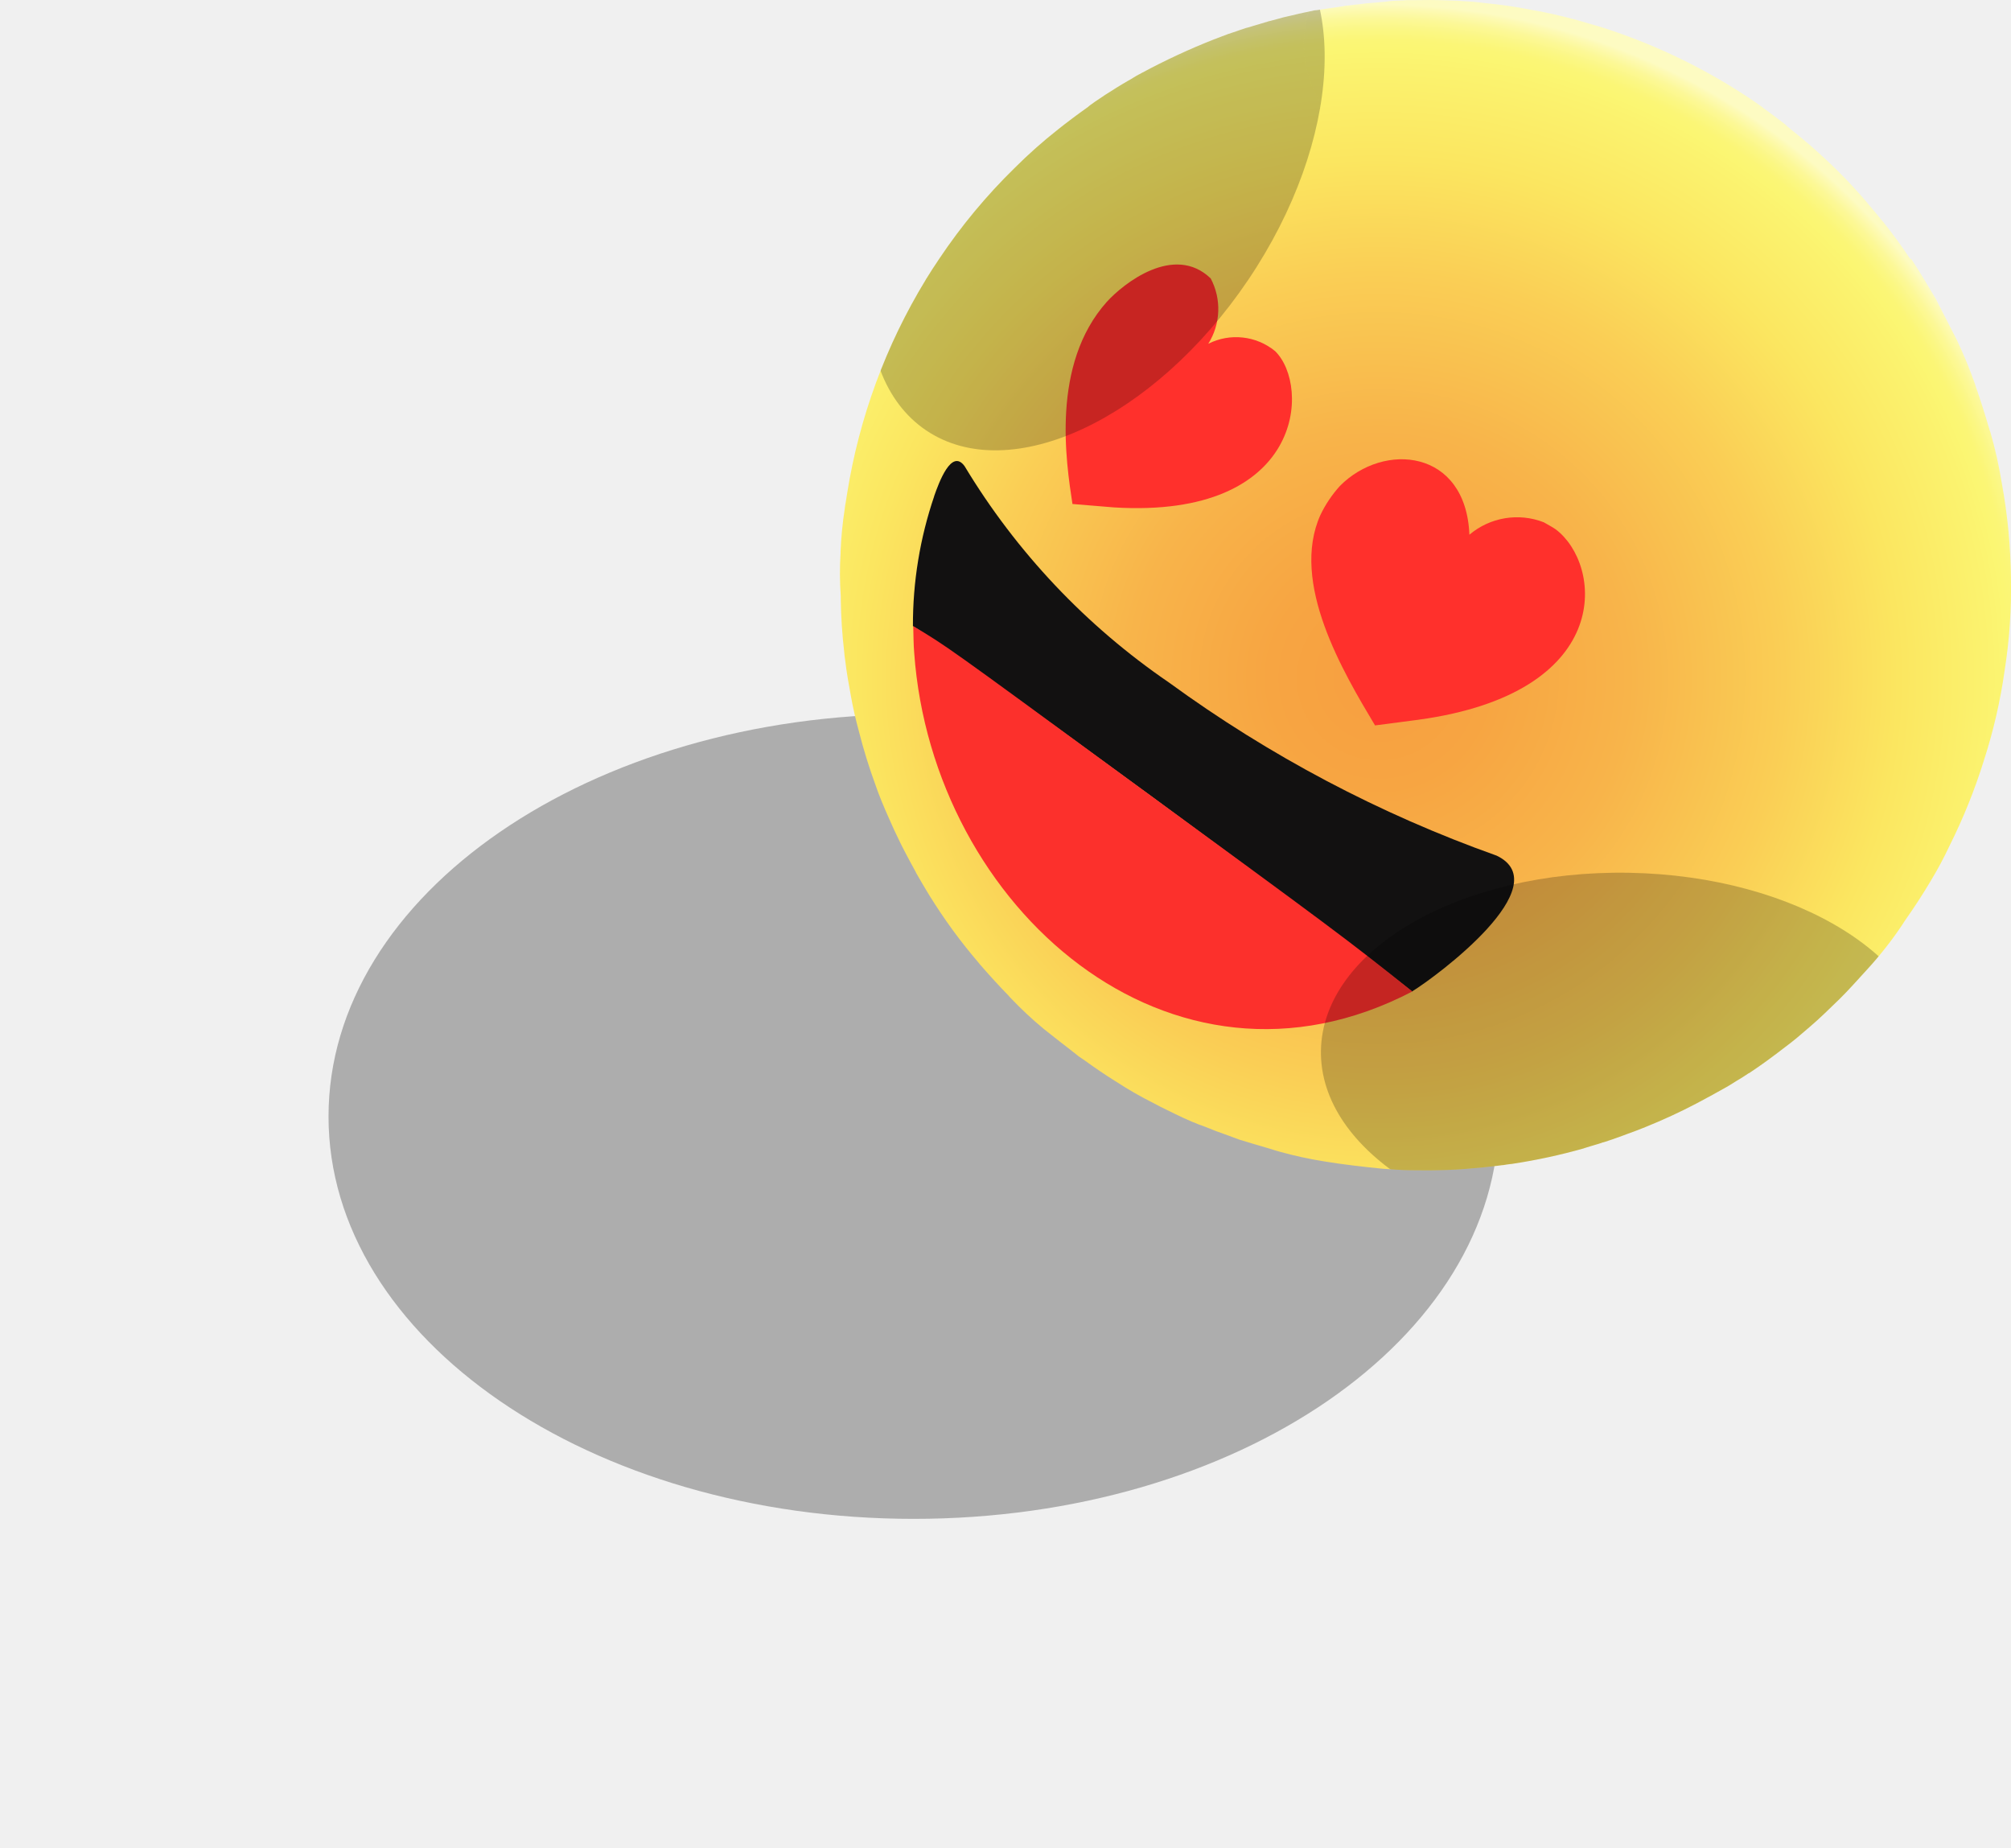
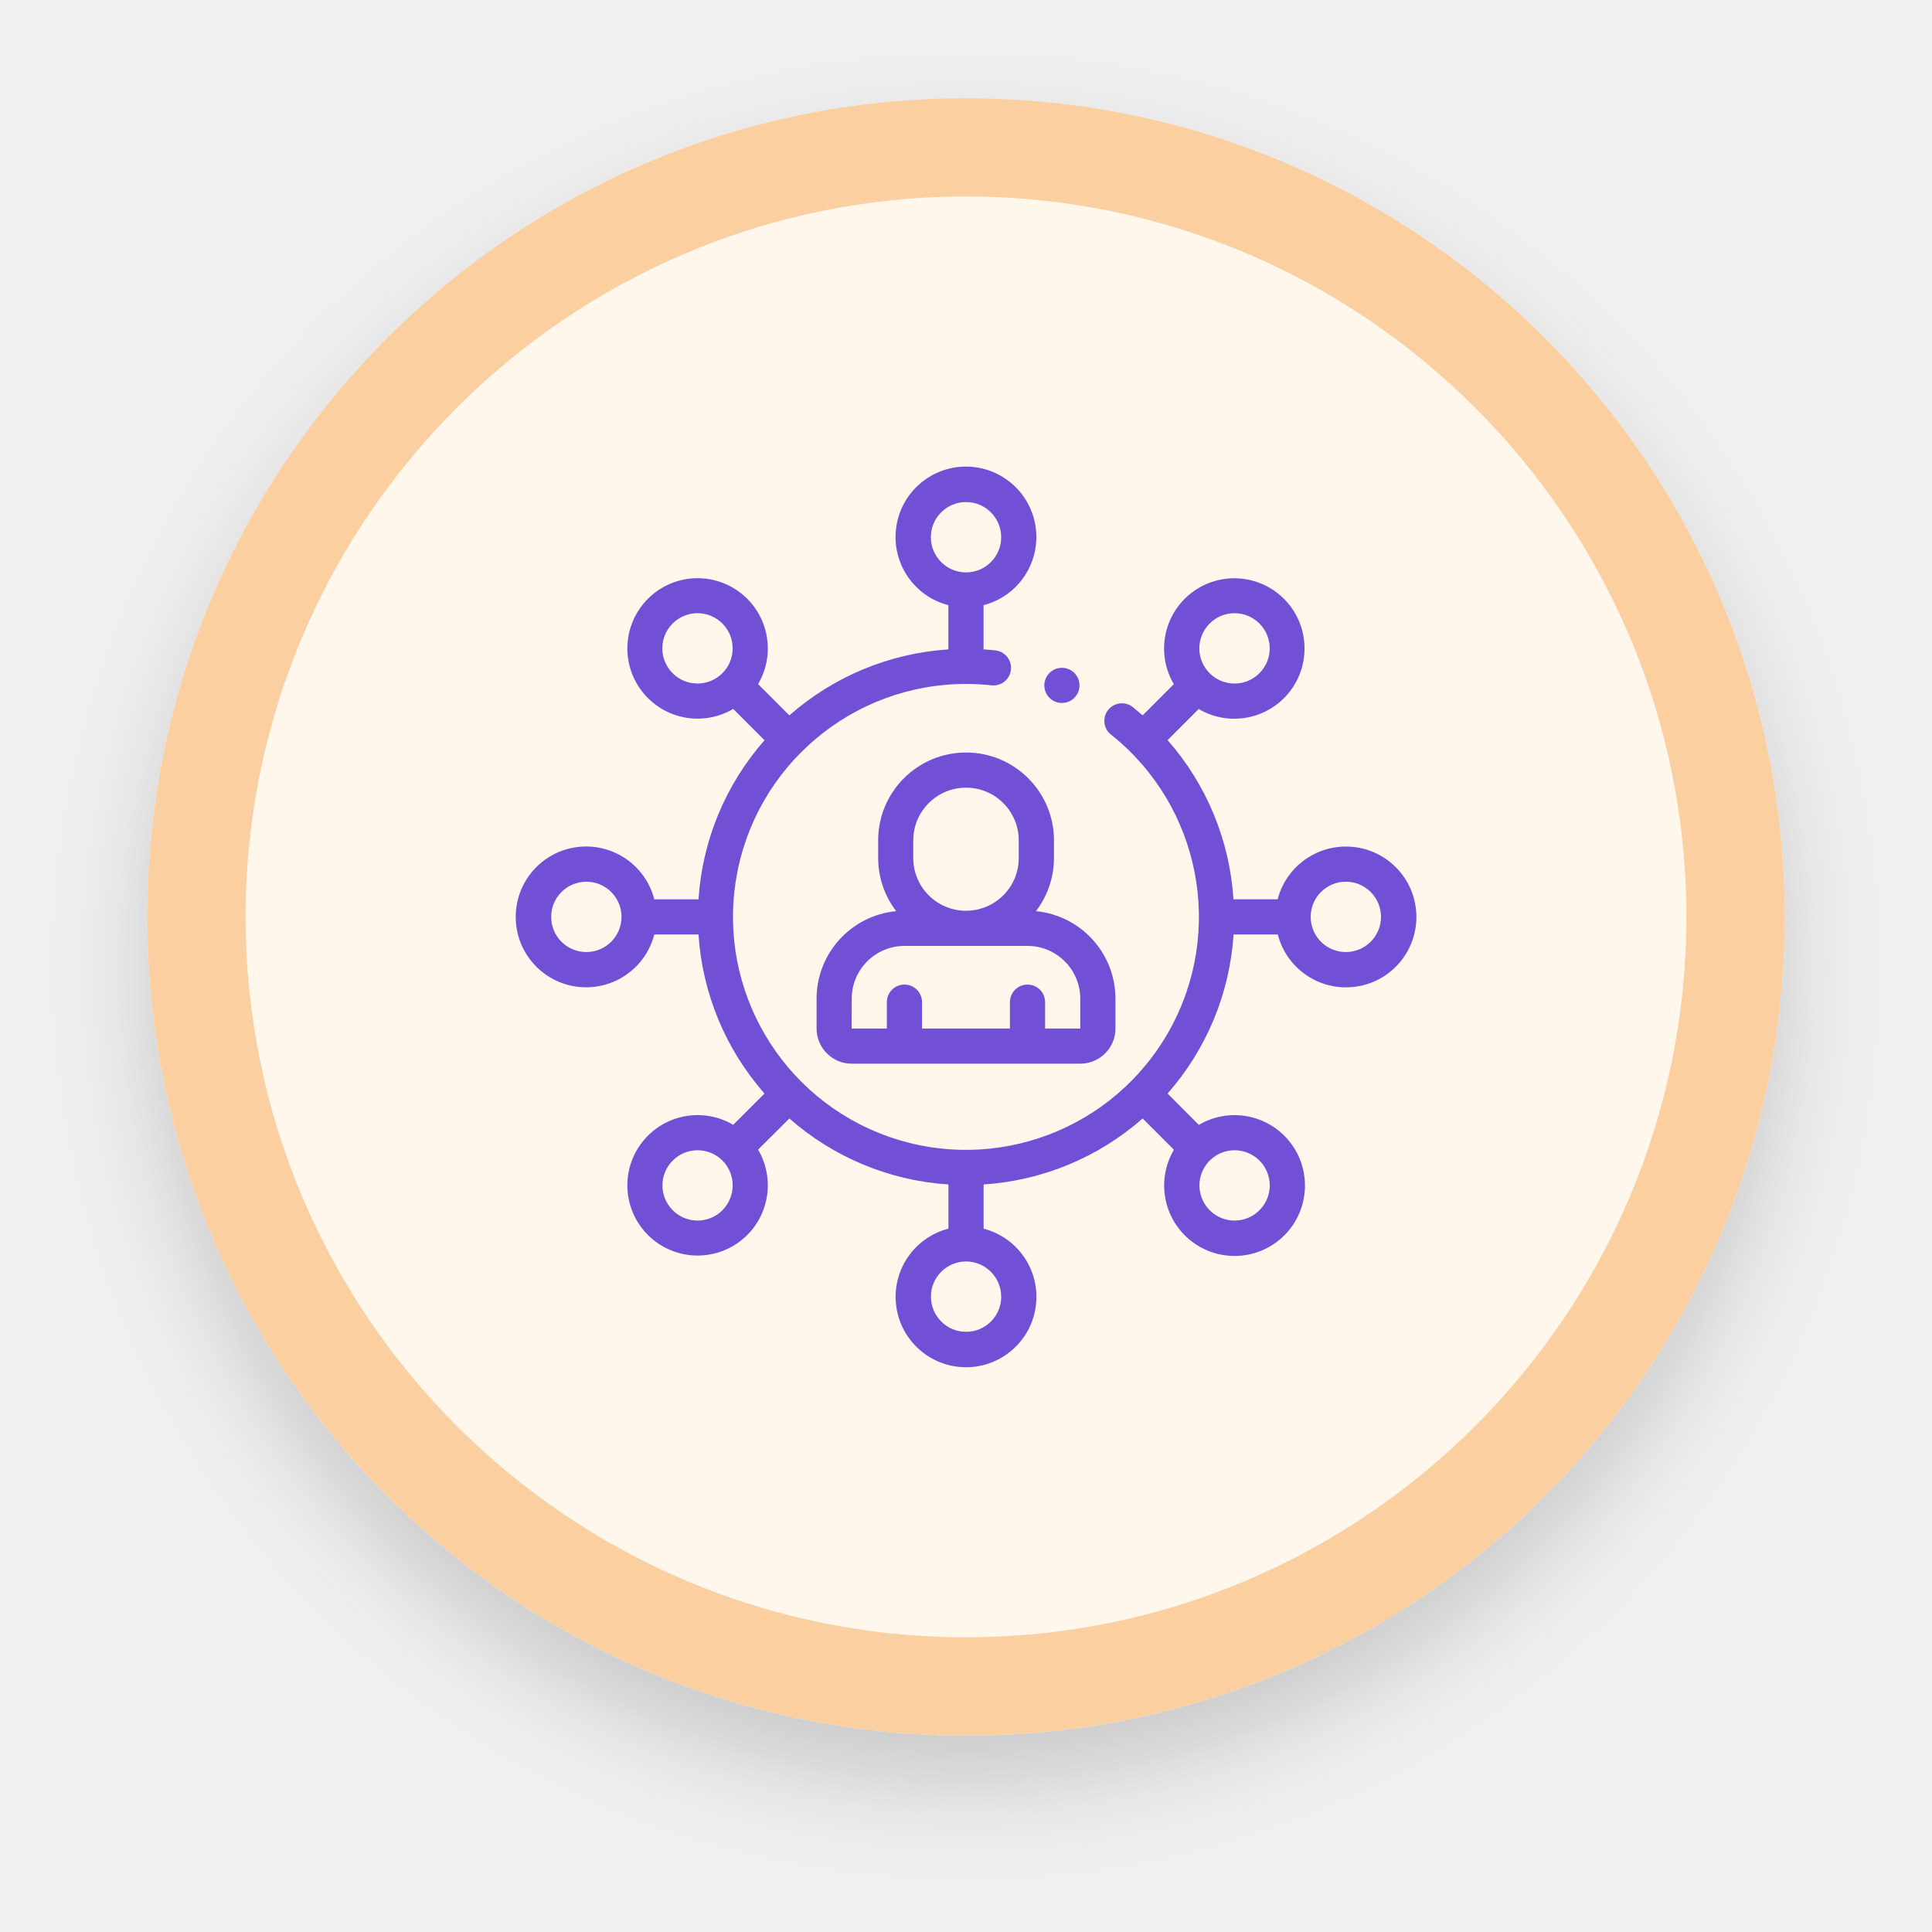
- <svg xmlns="http://www.w3.org/2000/svg" xmlns:xlink="http://www.w3.org/1999/xlink" width="82.478" height="75.758" viewBox="0 0 82.478 75.758">
+ <svg xmlns="http://www.w3.org/2000/svg" width="118" height="118" viewBox="0 0 118 118">
  <defs>
-     <radialGradient id="radial-gradient" cx="0.471" cy="0.58" r="0.575" gradientTransform="matrix(-0.999, -0.004, -0.004, 1, 0.933, 0.001)" gradientUnits="objectBoundingBox">
-       <stop offset="0" stop-color="#f79f40" />
-       <stop offset="0.163" stop-color="#f7a542" />
-       <stop offset="0.371" stop-color="#f8b44a" />
-       <stop offset="0.601" stop-color="#face55" />
-       <stop offset="0.771" stop-color="#fbe660" />
-       <stop offset="0.91" stop-color="#fbf36f" />
-       <stop offset="0.932" stop-color="#fbf672" />
-       <stop offset="0.947" stop-color="#fbf676" />
-       <stop offset="0.962" stop-color="#fbf783" />
-       <stop offset="0.978" stop-color="#fcf897" />
-       <stop offset="0.994" stop-color="#fdfab4" />
-       <stop offset="1" stop-color="#fdfbc2" />
-     </radialGradient>
-     <clipPath id="clip-path">
-       <path id="Trazado_116496" data-name="Trazado 116496" d="M52.65,29.84v-.06c0-.11-.03-.77-.15-1.75-.01-.09-.02-.17-.03-.26-.02-.12-.04-.25-.06-.38a23.894,23.894,0,0,0-3.15-8.77c0-.01-.01-.01-.01-.02-.17-.29-.35-.57-.54-.85h0a23.353,23.353,0,0,0-3.06-3.74,20.449,20.449,0,0,0-1.77-1.6c-.39-.32-.78-.62-1.19-.91a.265.265,0,0,1-.06-.05l-.05-.04-.21-.15c-.26-.18-.55-.37-.86-.57h0c-.01-.01-.02-.01-.03-.02-.15-.09-.3-.19-.47-.28-.07-.04-.15-.09-.22-.13s-.12-.07-.19-.11a1.092,1.092,0,0,0-.15-.08,25.413,25.413,0,0,0-2.93-1.4c-.26-.11-.47-.18-.58-.23l-.18-.07-.18-.07c-.01,0-.02-.01-.03-.01l-.04-.01-.3-.1-.04-.01c-.01,0-.03-.01-.04-.01l-.2-.07a2.759,2.759,0,0,0-.27-.08l-.23-.07c-.04-.01-.09-.03-.13-.04-.01,0-.03-.01-.04-.01s-.03-.01-.05-.01a.636.636,0,0,1-.07-.02l-.26-.07-.22-.06c-.07-.02-.14-.03-.21-.05h-.01l-.13-.03-.25-.06-.18-.04a2.049,2.049,0,0,0-.24-.05c-.01,0-.03-.01-.04-.01-.06-.01-.12-.03-.18-.04l-.11-.02-.13-.03h-.02l-.04-.01c-.02,0-.05-.01-.07-.01a1.766,1.766,0,0,1-.2-.04.6.6,0,0,0-.12-.02h0a2.068,2.068,0,0,1-.22-.04l-.19-.03c-.03-.01-.07-.01-.11-.02a.985.985,0,0,0-.17-.02,1,1,0,0,0-.16-.02l-.27-.03-.25-.03c-.03,0-.05-.01-.08-.01h-.02a1.641,1.641,0,0,0-.23-.02l-.34-.03c-.08-.01-.16-.01-.23-.02-.09-.01-.17-.01-.26-.02s-.18-.01-.27-.02A.97.97,0,0,1,29.76,7h-.37c-.48-.01-.96-.01-1.45,0-.11,0-.21,0-.31.01s-.22.01-.32.02c-.07,0-.13.01-.19.01-.16.01-.31.02-.46.04-.05,0-.11.01-.16.01-.22.02-.43.04-.64.07-.1.01-.2.02-.3.04h-.01c-.02,0-.04.01-.06.01q-.24.03-.45.06c-.11.02-.23.04-.34.05-.26.04-.47.08-.61.11-.7.14-1.38.3-2.06.5-.41.11-.77.22-1.21.38a24.021,24.021,0,0,0-5.31,2.61h0c-.17.11-.33.22-.49.33a.265.265,0,0,0-.06.05c-.28.2-.56.4-.84.61a.423.423,0,0,1-.07.05l-.02.02-.02.02c-.01.01-.02.02-.03.02s-.02.01-.03.02c-.08.06-.15.12-.23.18-.15.12-.3.24-.44.36-.08.07-.16.13-.24.2-.16.14-.32.27-.46.4l-.02.02-.02.02c-.03.03-.07.06-.1.09-.75.69-1.21,1.19-1.24,1.22-.23.25-.46.51-.69.77-.16.19-.33.38-.5.59-.01.01-.02.03-.04.04l-.03.03c-.34.42-.69.89-1.08,1.46l-.01.01-.01.01c-.01.01-.01.02-.02.02-.18.26-.36.55-.54.86-.16.26-.32.52-.46.75l-.46.88c-.15.29-.29.56-.42.82a16.758,16.758,0,0,0-.76,1.82h0v.01c-.22.6-.42,1.23-.6,1.84l-.01.02a.037.037,0,0,1-.01.03,17.968,17.968,0,0,0-.5,2.13,23.506,23.506,0,0,0-.17,7.66,22.794,22.794,0,0,0,.82,3.68,23.944,23.944,0,0,0,1.38,3.51,15.311,15.311,0,0,0,.75,1.42c.32.56.68,1.11,1.06,1.66.04.07.09.13.13.2a16,16,0,0,0,1.39,1.8c.34.37.78.88,1.14,1.24s.83.82,1.22,1.15h0c.42.37.6.53.99.83q.72.585,1.47,1.08h.01c.16.11.32.22.49.32.19.12.38.24.55.34.09.05.22.13.36.21a.573.573,0,0,1,.07.04c.15.09.33.18.52.29.04.02.09.05.13.07a22.789,22.789,0,0,0,2.12,1c.18.07.42.17.7.28l.24.09.42.15.3.1.11.03c.01,0,.01,0,.02.01l.16.05a2.759,2.759,0,0,0,.27.08l.26.08c.01,0,.02,0,.02.01a22.1,22.1,0,0,0,2.96.66l.09.01c.08.01.17.03.27.04h.03l.23.03.53.06c.24.03.56.05.79.07s.49.03.74.04h.02c.13.01.25.01.37.01.33.01.77,0,1.1.01s.79-.03,1.13-.05c.72-.06,1.68-.17,2.39-.28a18.747,18.747,0,0,0,1.84-.38c.14-.04.28-.08.43-.12.43-.12.87-.25,1.24-.36l.43-.16c.35-.12.69-.25,1.03-.38l.17-.06c.4-.15.89-.38,1.32-.59.19-.09.37-.18.55-.28a15.71,15.71,0,0,0,1.56-.88c.02-.01.03-.02.05-.03.41-.26.82-.52,1.22-.81.09-.06.18-.12.26-.17l.44-.34c.12-.09.23-.18.35-.27l.66-.52a14.289,14.289,0,0,0,1.37-1.26l.03-.03.07-.07c.35-.35.74-.77,1.2-1.29a.138.138,0,0,0,.03-.04h0a20.958,20.958,0,0,0,2.02-2.71c.01-.01.01-.02.02-.03.19-.3.38-.61.57-.95v-.01h0c.08-.14.16-.29.24-.44.11-.2.22-.41.31-.59l.09-.18c.16-.32.31-.65.47-.99.21-.47.41-.94.56-1.36h0c.26-.7.5-1.44.71-2.23.13-.48.25-.96.33-1.41.1-.48.18-.98.25-1.5.02-.12.03-.23.05-.34.08-.69.14-1.41.16-2.14v-.13C52.68,31.04,52.68,30.45,52.65,29.84Z" transform="translate(-4.654 -6.992)" />
-     </clipPath>
-     <linearGradient id="linear-gradient" x1="-0.166" y1="-323.933" x2="-1.166" y2="-323.933" gradientUnits="objectBoundingBox">
-       <stop offset="0" stop-color="#19b79c" />
-       <stop offset="0.405" stop-color="#1dbb9e" />
-       <stop offset="0.825" stop-color="#2ac8a3" />
-       <stop offset="0.997" stop-color="#31cfa6" />
-     </linearGradient>
-     <linearGradient id="linear-gradient-2" x1="-2.106" y1="-363.238" x2="-3.08" y2="-363.238" xlink:href="#linear-gradient" />
-     <clipPath id="clip-path-2">
-       <path id="Trazado_116504" data-name="Trazado 116504" d="M4.652,29.65v-.06a15.757,15.757,0,0,1,.17-1.74,2.335,2.335,0,0,1,.04-.26c.02-.12.04-.25.06-.38a24.088,24.088,0,0,1,3.22-8.75c0-.01.01-.01.01-.02.18-.29.36-.57.55-.85h0a23.39,23.39,0,0,1,3.09-3.72,20.134,20.134,0,0,1,1.78-1.58q.585-.465,1.2-.9a.265.265,0,0,0,.06-.05l.05-.04.21-.15c.26-.18.55-.37.86-.56h0c.01-.01.02-.01.03-.02.15-.09.31-.19.47-.28a2.53,2.53,0,0,0,.22-.13c.06-.04.12-.07.19-.11.05-.03.1-.05.15-.08a27.308,27.308,0,0,1,2.95-1.37c.26-.1.47-.18.58-.22l.18-.06.18-.06c.01,0,.02-.01.03-.01l.05-.02.3-.1.04-.01c.01,0,.03-.01.04-.01l.2-.06c.08-.02.19-.06.27-.08l.23-.07a.647.647,0,0,0,.13-.04c.01,0,.03-.01.04-.01s.03-.01.05-.01a.637.637,0,0,0,.07-.02l.26-.07.22-.06c.07-.02.14-.03.21-.05h.01l.13-.03c.08-.02.18-.04.25-.06l.18-.04c.08-.02.16-.03.24-.05.01,0,.03-.01.04-.01a1.163,1.163,0,0,0,.18-.04l.11-.01.13-.02h.02l.04-.01c.02,0,.05-.01.07-.01l.2-.03c.04-.01.09-.01.13-.02h0l.22-.03.19-.03a.516.516,0,0,0,.11-.02.985.985,0,0,1,.17-.02c.06-.01.11-.01.16-.02l.27-.03.25-.03c.03,0,.05-.01.08-.01h.02c.07-.01.15-.01.23-.02l.34-.03c.08-.01.16-.01.23-.02a1.569,1.569,0,0,1,.24-.03,2.437,2.437,0,0,1,.27-.01.86.86,0,0,1,.16-.01l.15-.01h.24c.49-.01.97-.01,1.45.01.11,0,.21.01.31.01s.22.01.32.02c.07,0,.13.01.19.01.16.01.31.02.46.04.05.01.11.01.16.02.22.02.43.05.64.07.1.01.2.03.3.04h.01c.02,0,.04.01.06.01.16.02.31.05.45.07l.34.06c.26.05.47.09.6.11.69.14,1.38.31,2.06.52.41.11.76.23,1.21.39a24.178,24.178,0,0,1,5.28,2.65h0c.16.11.33.22.49.34a.265.265,0,0,1,.06.05c.28.2.56.41.83.62a.424.424,0,0,0,.07.05l.02.02.02.02.03.03c.01.01.02.01.02.02.08.06.15.12.22.18.15.12.3.24.44.36.08.07.16.14.24.2.16.14.31.28.46.41l.02.02.02.02c.03.03.07.06.1.09.75.69,1.2,1.2,1.23,1.23.23.25.46.51.68.78.16.19.32.38.49.59.01.01.02.03.04.04l.02.03c.33.42.69.89,1.07,1.47l.04.01.01.01c.01.01.01.02.02.02.17.26.36.56.54.86.16.26.31.53.45.75l.45.88c.15.29.29.56.42.82a18.431,18.431,0,0,1,.75,1.83h0v.01c.21.6.41,1.23.59,1.85l.01.02a.037.037,0,0,0,.01.03,17.59,17.59,0,0,1,.48,2.14,22.71,22.71,0,0,1,.37,3.87,21.465,21.465,0,0,1-.26,3.8,21.96,21.96,0,0,1-.85,3.68,23.286,23.286,0,0,1-1.41,3.5,15.244,15.244,0,0,1-.76,1.42c-.33.56-.69,1.11-1.07,1.65-.04.07-.09.13-.13.2a15.2,15.2,0,0,1-1.41,1.79c-.34.37-.79.88-1.15,1.23s-.84.82-1.22,1.14h0c-.43.37-.6.52-1,.82-.49.38-.98.74-1.48,1.07H41.9c-.16.11-.32.21-.49.31-.19.12-.38.24-.55.33-.09.05-.22.12-.36.2a.574.574,0,0,0-.07.04c-.15.08-.33.18-.52.28-.04.02-.09.05-.13.07a23.108,23.108,0,0,1-2.12.98c-.18.07-.42.17-.71.27l-.24.09-.42.15-.3.1-.11.03c-.01,0-.01,0-.02.01l-.16.05c-.08.02-.19.06-.27.08l-.26.08c-.01,0-.02,0-.02.01a23.962,23.962,0,0,1-2.96.64l-.09.01c-.08.01-.17.02-.27.04H31.8l-.23.03-.53.06c-.24.02-.56.05-.79.07s-.49.03-.74.04h-.02c-.13,0-.25.01-.37.01-.33.01-.77,0-1.1,0s-.79-.04-1.13-.06c-.72-.07-1.68-.18-2.39-.3a16.281,16.281,0,0,1-1.84-.4c-.14-.04-.28-.08-.43-.13-.43-.12-.87-.26-1.24-.37l-.43-.16c-.35-.12-.69-.25-1.03-.39l-.17-.06c-.4-.15-.88-.38-1.32-.6-.19-.09-.37-.18-.55-.28a15.612,15.612,0,0,1-1.55-.89.219.219,0,0,0-.05-.03c-.41-.26-.81-.53-1.21-.82-.09-.06-.17-.12-.25-.17L14,49.97c-.12-.09-.23-.18-.35-.27l-.66-.52a15.233,15.233,0,0,1-1.36-1.27l-.03-.03-.06-.07c-.34-.35-.74-.78-1.19-1.3a.138.138,0,0,1-.03-.04h0a21.889,21.889,0,0,1-2-2.73c-.01-.01-.01-.02-.02-.03-.18-.3-.37-.61-.56-.95v-.01h0c-.08-.14-.16-.29-.24-.44-.11-.21-.22-.41-.31-.59l-.09-.18c-.16-.32-.31-.65-.46-.99-.21-.47-.41-.95-.55-1.36h0a22.441,22.441,0,0,1-.69-2.23c-.13-.48-.24-.96-.32-1.41-.09-.49-.18-.98-.24-1.5-.02-.12-.03-.23-.04-.34a21.166,21.166,0,0,1-.14-2.14v-.13A13.347,13.347,0,0,1,4.652,29.65Z" transform="translate(-4.627 -6.983)" fill="url(#radial-gradient)" />
-     </clipPath>
+     <filter id="Path_1036207" x="0" y="0" width="118" height="118" filterUnits="userSpaceOnUse">
+       <feOffset dy="3" input="SourceAlpha" />
+       <feGaussianBlur stdDeviation="3" result="blur" />
+       <feFlood flood-opacity="0.161" />
+       <feComposite operator="in" in2="blur" />
+       <feComposite in="SourceGraphic" />
+     </filter>
  </defs>
-   <g id="Grupo_157926" data-name="Grupo 157926" transform="translate(13.474)">
-     <ellipse id="Elipse_4737" data-name="Elipse 4737" cx="24" cy="16.5" rx="24" ry="16.5" transform="translate(0 29.284)" fill="#0b0b0b" opacity="0.292" style="mix-blend-mode: multiply;isolation: isolate" />
-     <path id="Trazado_116493" data-name="Trazado 116493" d="M4.652,29.65v-.06a15.757,15.757,0,0,1,.17-1.74,2.335,2.335,0,0,1,.04-.26c.02-.12.04-.25.06-.38a24.088,24.088,0,0,1,3.22-8.75c0-.01.01-.01.01-.02.18-.29.36-.57.55-.85h0a23.39,23.39,0,0,1,3.09-3.72,20.134,20.134,0,0,1,1.78-1.58q.585-.465,1.2-.9a.265.265,0,0,0,.06-.05l.05-.04.21-.15c.26-.18.55-.37.86-.56h0c.01-.01.02-.01.03-.02.15-.09.31-.19.47-.28a2.53,2.53,0,0,0,.22-.13c.06-.04.12-.07.19-.11.05-.03.1-.05.15-.08a27.308,27.308,0,0,1,2.95-1.37c.26-.1.47-.18.58-.22l.18-.06.18-.06c.01,0,.02-.01.03-.01l.05-.02.3-.1.04-.01c.01,0,.03-.01.04-.01l.2-.06c.08-.02.19-.06.27-.08l.23-.07a.647.647,0,0,0,.13-.04c.01,0,.03-.01.04-.01s.03-.01.05-.01a.637.637,0,0,0,.07-.02l.26-.07.22-.06c.07-.02.14-.03.21-.05h.01l.13-.03c.08-.02.18-.04.25-.06l.18-.04c.08-.02.16-.03.24-.05.01,0,.03-.01.04-.01a1.163,1.163,0,0,0,.18-.04l.11-.01.13-.02h.02l.04-.01c.02,0,.05-.01.07-.01l.2-.03c.04-.01.09-.01.13-.02h0l.22-.03.19-.03a.516.516,0,0,0,.11-.02.985.985,0,0,1,.17-.02c.06-.01.11-.01.16-.02l.27-.03.25-.03c.03,0,.05-.01.08-.01h.02c.07-.01.15-.01.23-.02l.34-.03c.08-.01.16-.01.23-.02a1.569,1.569,0,0,1,.24-.03,2.437,2.437,0,0,1,.27-.01.86.86,0,0,1,.16-.01l.15-.01h.24c.49-.01.97-.01,1.45.01.11,0,.21.01.31.01s.22.01.32.02c.07,0,.13.01.19.01.16.01.31.02.46.04.05.01.11.01.16.02.22.02.43.05.64.07.1.01.2.03.3.04h.01c.02,0,.04.01.06.01.16.02.31.05.45.07l.34.06c.26.05.47.09.6.11.69.14,1.38.31,2.06.52.41.11.76.23,1.21.39a24.178,24.178,0,0,1,5.28,2.65h0c.16.11.33.22.49.34a.265.265,0,0,1,.06.05c.28.2.56.41.83.62a.424.424,0,0,0,.07.05l.02.02.02.02.03.03c.01.01.02.01.02.02.08.06.15.12.22.18.15.12.3.24.44.36.08.07.16.14.24.2.16.14.31.28.46.41l.02.02.02.02c.03.03.07.06.1.09.75.69,1.2,1.2,1.23,1.23.23.25.46.51.68.78.16.19.32.38.49.59.01.01.02.03.04.04l.02.03c.33.42.69.89,1.07,1.47l.04.01.01.01c.01.01.01.02.02.02.17.26.36.56.54.86.16.26.31.53.45.75l.45.88c.15.29.29.56.42.82a18.431,18.431,0,0,1,.75,1.83h0v.01c.21.6.41,1.23.59,1.85l.01.02a.037.037,0,0,0,.01.03,17.59,17.59,0,0,1,.48,2.14,22.71,22.71,0,0,1,.37,3.87,21.465,21.465,0,0,1-.26,3.8,21.96,21.96,0,0,1-.85,3.68,23.286,23.286,0,0,1-1.41,3.5,15.244,15.244,0,0,1-.76,1.42c-.33.56-.69,1.11-1.07,1.65-.04.07-.09.13-.13.2a15.2,15.2,0,0,1-1.41,1.79c-.34.37-.79.88-1.15,1.23s-.84.82-1.22,1.14h0c-.43.37-.6.52-1,.82-.49.38-.98.74-1.48,1.07H41.9c-.16.11-.32.21-.49.31-.19.12-.38.24-.55.33-.09.05-.22.12-.36.2a.574.574,0,0,0-.07.04c-.15.08-.33.18-.52.28-.04.02-.09.05-.13.07a23.108,23.108,0,0,1-2.12.98c-.18.07-.42.17-.71.27l-.24.09-.42.15-.3.1-.11.03c-.01,0-.01,0-.02.01l-.16.05c-.08.02-.19.06-.27.08l-.26.08c-.01,0-.02,0-.02.01a23.962,23.962,0,0,1-2.96.64l-.09.01c-.08.01-.17.02-.27.04H31.8l-.23.03-.53.06c-.24.02-.56.05-.79.07s-.49.03-.74.04h-.02c-.13,0-.25.01-.37.01-.33.01-.77,0-1.1,0s-.79-.04-1.13-.06c-.72-.07-1.68-.18-2.39-.3a16.281,16.281,0,0,1-1.84-.4c-.14-.04-.28-.08-.43-.13-.43-.12-.87-.26-1.24-.37l-.43-.16c-.35-.12-.69-.25-1.03-.39l-.17-.06c-.4-.15-.88-.38-1.32-.6-.19-.09-.37-.18-.55-.28a15.612,15.612,0,0,1-1.55-.89.219.219,0,0,0-.05-.03c-.41-.26-.81-.53-1.21-.82-.09-.06-.17-.12-.25-.17L14,49.97c-.12-.09-.23-.18-.35-.27l-.66-.52a15.233,15.233,0,0,1-1.36-1.27l-.03-.03-.06-.07c-.34-.35-.74-.78-1.19-1.3a.138.138,0,0,1-.03-.04h0a21.889,21.889,0,0,1-2-2.73c-.01-.01-.01-.02-.02-.03-.18-.3-.37-.61-.56-.95v-.01h0c-.08-.14-.16-.29-.24-.44-.11-.21-.22-.41-.31-.59l-.09-.18c-.16-.32-.31-.65-.46-.99-.21-.47-.41-.95-.55-1.36h0a22.441,22.441,0,0,1-.69-2.23c-.13-.48-.24-.96-.32-1.41-.09-.49-.18-.98-.24-1.5-.02-.12-.03-.23-.04-.34a21.166,21.166,0,0,1-.14-2.14v-.13A13.347,13.347,0,0,1,4.652,29.65Z" transform="translate(16.349 -6.983)" fill="url(#radial-gradient)" />
-     <g id="Grupo_86225" data-name="Grupo 86225" transform="translate(20.955 0.009)" clip-path="url(#clip-path)">
-       <path id="Trazado_116494" data-name="Trazado 116494" d="M50.67,21.64a4.37,4.37,0,0,1,.18-.46C50.8,21.33,50.74,21.48,50.67,21.64Z" transform="translate(-48.844 -6.992)" fill="url(#linear-gradient)" />
-       <path id="Trazado_116495" data-name="Trazado 116495" d="M4.7,34.92c.03-.14.05-.28.08-.41C4.75,34.65,4.73,34.79,4.7,34.92Z" transform="translate(43.196 -6.992)" fill="url(#linear-gradient-2)" />
+   <g id="banner-principal-decorativo-1" transform="translate(-846 -353)">
+     <g transform="matrix(1, 0, 0, 1, 846, 353)" filter="url(#Path_1036207)">
+       <g id="Path_1036207-2" data-name="Path 1036207" transform="translate(9 6)" fill="#fff6ec">
+         <path d="M 50 97 C 43.654 97 37.499 95.758 31.706 93.308 C 26.11 90.941 21.083 87.551 16.766 83.234 C 12.449 78.917 9.059 73.89 6.692 68.294 C 4.242 62.501 3 56.346 3 50 C 3 43.654 4.242 37.499 6.692 31.706 C 9.059 26.11 12.449 21.083 16.766 16.766 C 21.083 12.449 26.11 9.059 31.706 6.692 C 37.499 4.242 43.654 3 50 3 C 56.346 3 62.501 4.242 68.294 6.692 C 73.89 9.059 78.917 12.449 83.234 16.766 C 87.551 21.083 90.941 26.11 93.308 31.706 C 95.758 37.499 97 43.654 97 50 C 97 56.346 95.758 62.501 93.308 68.294 C 90.941 73.89 87.551 78.917 83.234 83.234 C 78.917 87.551 73.89 90.941 68.294 93.308 C 62.501 95.758 56.346 97 50 97 Z" stroke="none" />
+         <path d="M 50 6 C 25.738 6 6 25.738 6 50 C 6 74.262 25.738 94 50 94 C 74.262 94 94 74.262 94 50 C 94 25.738 74.262 6 50 6 M 50 0 C 77.614 0 100 22.386 100 50 C 100 77.614 77.614 100 50 100 C 22.386 100 0 77.614 0 50 C 0 22.386 22.386 0 50 0 Z" stroke="none" fill="#fccfa0" />
+       </g>
    </g>
-     <path id="Trazado_116497" data-name="Trazado 116497" d="M25.873,27.33A16.375,16.375,0,0,0,25,32.66c2.26,1.39,16.97,12.2,20.47,14.98,1.03-.63,6.02-4.35,3.47-5.57a52.925,52.925,0,0,1-13.44-7.1,28.664,28.664,0,0,1-8.38-8.87c-.54-.75-1.06.69-1.25,1.23" transform="translate(-1.032 -6.983)" fill="#121111" />
-     <path id="Trazado_116499" data-name="Trazado 116499" d="M29.22,33.76c.75,10.43,10.52,19.05,20.43,13.88-2.65-2.12-3.33-2.62-11.66-8.71-7.45-5.46-7.45-5.46-8.81-6.27.01.33.01.77.04,1.1" transform="translate(-5.199 -6.983)" fill="#fc302c" />
-     <g id="Grupo_86231" data-name="Grupo 86231" transform="translate(40.307 18.833)">
-       <path id="Trazado_116501" data-name="Trazado 116501" d="M22.473,28.1c-1.25,2.78.93,6.44,2.24,8.63.65-.09,1.52-.19,2.17-.29,7.67-1.22,7.14-6.32,5.24-7.75-.14-.1-.34-.2-.49-.29a3.024,3.024,0,0,0-3.05.51c-.14-3.51-3.51-3.82-5.31-2a4.969,4.969,0,0,0-.8,1.19" transform="translate(-22.099 -25.816)" fill="#ff302c" />
-     </g>
-     <g id="Grupo_86232" data-name="Grupo 86232" transform="translate(30.232 10.846)">
-       <path id="Trazado_116503" data-name="Trazado 116503" d="M35.806,19.36c-2.3,2.57-1.67,6.58-1.41,8.29.51.04,1.19.1,1.7.14,7.78.48,8.08-4.98,6.61-6.41a2.529,2.529,0,0,0-2.74-.3,2.679,2.679,0,0,0,.1-2.68c-1.5-1.44-3.58.21-4.26.96" transform="translate(-34.117 -17.829)" fill="#ff302c" />
-     </g>
-     <g id="Enmascarar_grupo_59" data-name="Enmascarar grupo 59" transform="translate(20.976 0)" clip-path="url(#clip-path-2)">
-       <g id="Grupo_86233" data-name="Grupo 86233" transform="translate(-2.683 -7.272)" opacity="0.561" style="mix-blend-mode: multiply;isolation: isolate">
-         <g id="Grupo_86230" data-name="Grupo 86230" transform="translate(0)">
-           <ellipse id="Elipse_4734" data-name="Elipse 4734" cx="12.5" cy="7.5" rx="12.5" ry="7.5" transform="translate(21.707 1.557)" fill="#fff" opacity="0.743" />
-           <ellipse id="Elipse_4735" data-name="Elipse 4735" cx="12.5" cy="7.5" rx="12.5" ry="7.5" transform="translate(26.415 8.388) rotate(124)" opacity="0.387" />
-           <ellipse id="Elipse_4736" data-name="Elipse 4736" cx="12.5" cy="7.5" rx="12.5" ry="7.5" transform="matrix(-1, -0.017, 0.017, -1, 47.282, 58.274)" opacity="0.387" />
-         </g>
-       </g>
+     <g id="Group_1194015" data-name="Group 1194015" transform="translate(877.512 381.512)">
+       <path id="Path_1039272" data-name="Path 1039272" d="M171,177.533v1.825a2.15,2.15,0,0,0,2.148,2.148h13.959a2.15,2.15,0,0,0,2.148-2.148v-1.825a5.376,5.376,0,0,0-4.855-5.344,5.34,5.34,0,0,0,1.1-3.246v-1.074a5.369,5.369,0,1,0-10.738,0v1.074a5.34,5.34,0,0,0,1.1,3.246A5.376,5.376,0,0,0,171,177.533Zm5.906-9.664a3.221,3.221,0,1,1,6.443,0v1.074a3.221,3.221,0,1,1-6.443,0Zm-3.758,9.664a3.225,3.225,0,0,1,3.221-3.221h7.516a3.225,3.225,0,0,1,3.221,3.221v1.825h-2.148v-1.611a1.074,1.074,0,0,0-2.148,0v1.611h-5.369v-1.611a1.074,1.074,0,0,0-2.148,0v1.611h-2.148Z" transform="translate(-152.639 -145.051)" fill="#7150d5" />
+       <path id="Path_1039273" data-name="Path 1039273" d="M50.682,23.193a4.3,4.3,0,0,0-4.159,3.221h-2.7A16.276,16.276,0,0,0,39.8,16.692l1.9-1.9a4.289,4.289,0,1,0-1.519-1.518l-1.906,1.906c-.174-.153-.351-.3-.532-.449A1.074,1.074,0,1,0,36.4,16.4a14.228,14.228,0,1,1-8.915-3.139,14.453,14.453,0,0,1,1.538.082,1.074,1.074,0,1,0,.229-2.135c-.229-.025-.461-.043-.693-.058v-2.7a4.3,4.3,0,1,0-2.148,0v2.7A16.307,16.307,0,0,0,16.7,15.181L14.789,13.27a4.289,4.289,0,1,0-1.519,1.518L15.181,16.7a16.307,16.307,0,0,0-4.031,9.715h-2.7a4.3,4.3,0,1,0,0,2.148h2.7a16.307,16.307,0,0,0,4.031,9.715L13.27,40.188a4.289,4.289,0,1,0,1.519,1.518L16.7,39.8a16.307,16.307,0,0,0,9.715,4.031v2.7a4.3,4.3,0,1,0,2.148,0v-2.7A16.307,16.307,0,0,0,38.277,39.8l1.911,1.911a4.3,4.3,0,1,0,1.519-1.518L39.8,38.277a16.307,16.307,0,0,0,4.031-9.715h2.7a4.3,4.3,0,1,0,4.159-5.369ZM42.37,9.57a2.148,2.148,0,1,1,0,3.037A2.141,2.141,0,0,1,42.37,9.57ZM25.341,4.3a2.148,2.148,0,1,1,2.148,2.148A2.15,2.15,0,0,1,25.341,4.3ZM9.57,12.607a2.148,2.148,0,1,1,3.037,0A2.15,2.15,0,0,1,9.57,12.607ZM4.3,29.636a2.148,2.148,0,1,1,2.148-2.148A2.15,2.15,0,0,1,4.3,29.636Zm8.312,15.771a2.147,2.147,0,1,1,0-3.037A2.15,2.15,0,0,1,12.607,45.407Zm17.029,5.275a2.148,2.148,0,1,1-2.148-2.148A2.15,2.15,0,0,1,29.636,50.682Zm14.253-8.94a2.147,2.147,0,1,1-1.519.628A2.141,2.141,0,0,1,43.889,41.742Zm6.793-12.106a2.148,2.148,0,1,1,2.148-2.148A2.15,2.15,0,0,1,50.682,29.636Z" transform="translate(0)" fill="#7150d5" />
+       <circle id="Ellipse_14024" data-name="Ellipse 14024" cx="1.074" cy="1.074" r="1.074" transform="translate(32.272 12.275)" fill="#7150d5" />
    </g>
  </g>
</svg>
